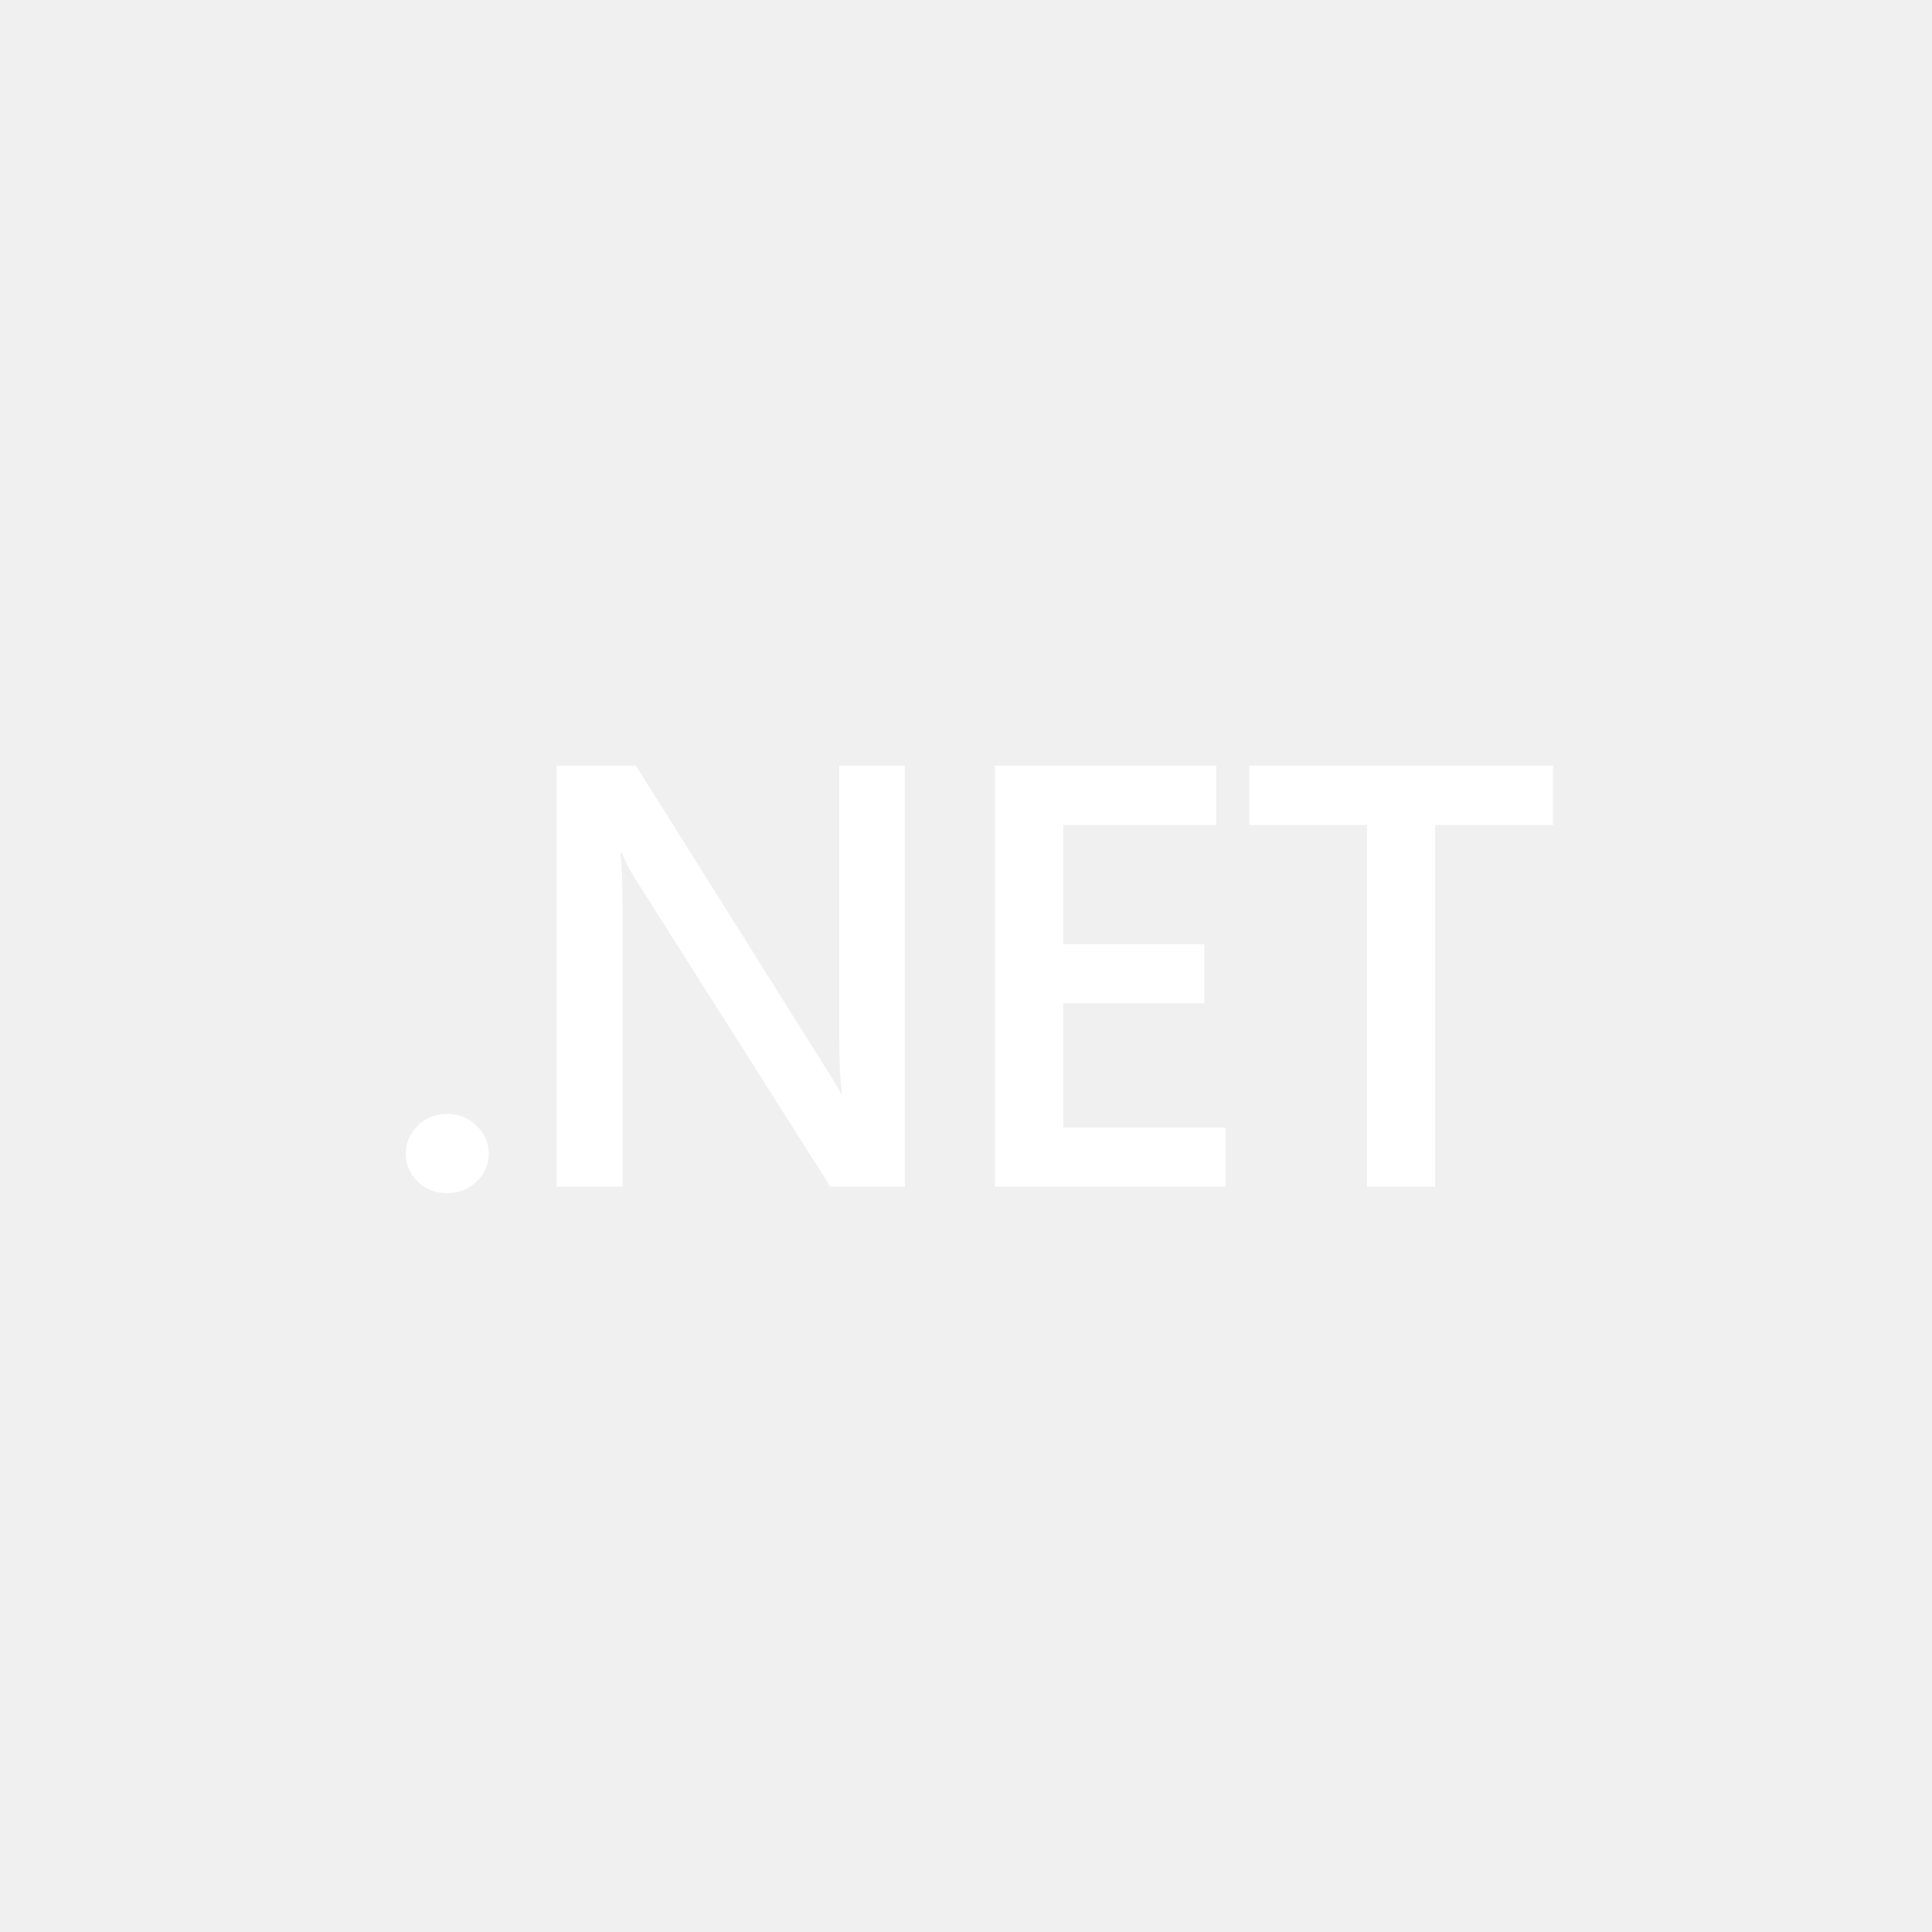
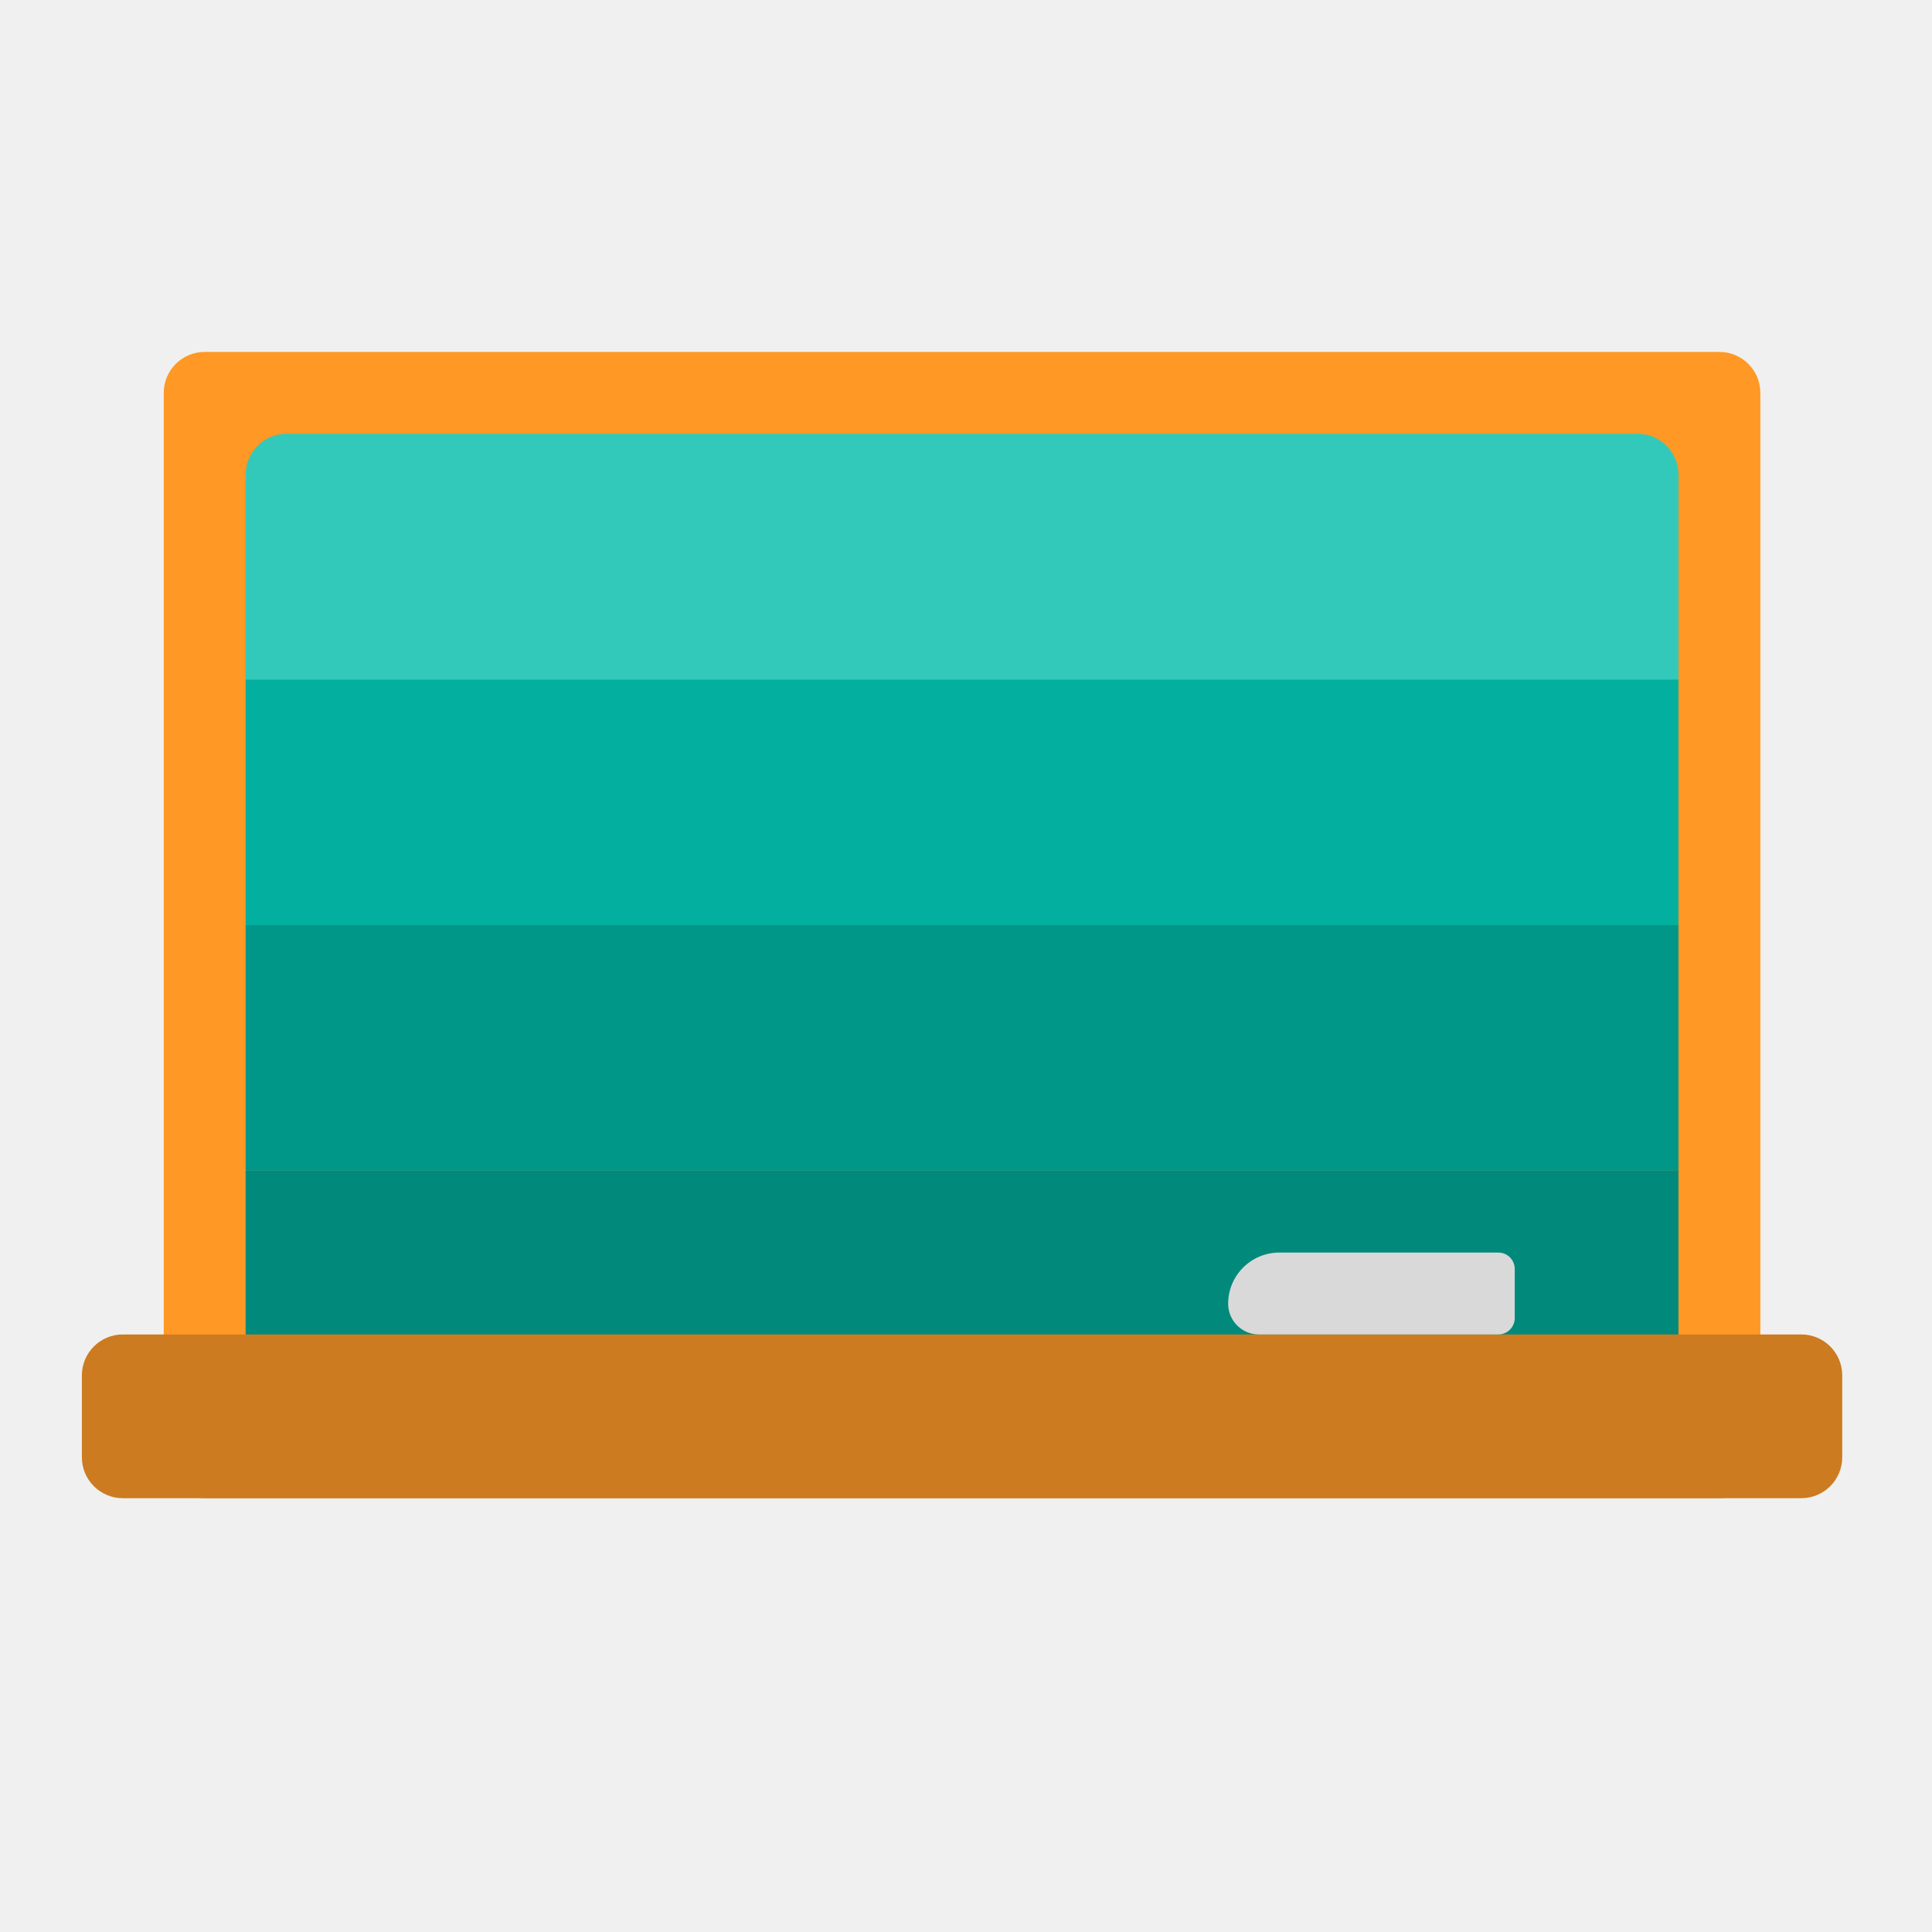
- <svg xmlns="http://www.w3.org/2000/svg" width="456" height="456" viewBox="0 0 456 456" version="1.1" xml:space="preserve" style="fill-rule:evenodd;clip-rule:evenodd;stroke-linejoin:round;stroke-miterlimit:2;">
-   <path d="m 105.5,281.609 c -2.703,0 -5.001,-0.9 -6.893,-2.702 -1.892,-1.848 -2.838,-4.042 -2.838,-6.582 0,-2.587 0.946,-4.804 2.838,-6.652 1.892,-1.848 4.19,-2.772 6.893,-2.772 2.748,0 5.068,0.924 6.96,2.772 1.937,1.848 2.906,4.064 2.906,6.652 0,2.54 -0.968,4.734 -2.906,6.582 -1.892,1.802 -4.212,2.702 -6.96,2.702 z" style="fill:#ffffff;fill-rule:nonzero;stroke-width:0.838" />
-   <path d="M 213.561,280.084 H 195.99 L 149.7,207.054 c -1.171,-1.848 -2.14,-3.765 -2.906,-5.751 h -0.406 c 0.361,2.125 0.541,6.675 0.541,13.65 v 65.132 h -15.543 v -99.36 h 18.719 l 44.737,71.298 c 1.892,2.957 3.109,4.989 3.649,6.098 h 0.27 c -0.45,-2.632 -0.676,-7.09 -0.676,-13.373 v -64.023 h 15.476 z" style="fill:#ffffff;fill-rule:nonzero;stroke-width:0.838" />
-   <path d="m 289.251,280.084 h -54.401 v -99.36 h 52.238 v 13.997 h -36.154 v 28.131 h 33.316 v 13.927 h -33.316 v 29.378 h 38.316 z" style="fill:#ffffff;fill-rule:nonzero;stroke-width:0.838" />
-   <path d="M 366.565,194.721 H 338.722 v 85.363 h -16.084 v -85.363 h -27.775 v -13.997 h 71.701 z" style="fill:#ffffff;fill-rule:nonzero;stroke-width:0.838" />
+ <svg xmlns="http://www.w3.org/2000/svg" version="1.1" width="456" height="456" viewBox="0 0 456 456" xml:space="preserve">
+   <defs>
+ </defs>
+   <rect x="0" y="0" width="100%" height="100%" fill="rgba(255,255,255,0)" />
+   <g transform="matrix(1.9325 0 0 1.9325 227.0688 228.0009)" id="503243">
+     <g style="" vector-effect="non-scaling-stroke">
+       <g transform="matrix(1 0 0 1 0 -5)">
+         <rect style="stroke: none; stroke-width: 1; stroke-dasharray: none; stroke-linecap: butt; stroke-dashoffset: 0; stroke-linejoin: miter; stroke-miterlimit: 4; is-custom-font: none; font-file-url: none; fill: rgb(255,152,36); fill-rule: nonzero; opacity: 1;" x="-97.5" y="-70" rx="5" ry="5" width="195" height="140" />
+       </g>
+       <g transform="matrix(1 0 0 1 0 40)" clip-path="url(#CLIPPATH_1)">
+         <clipPath id="CLIPPATH_1">
+           <rect transform="matrix(1 0 0 1 0 -45)" id="clip0_7_2" x="-87.5" y="-60" rx="5" ry="5" width="175" height="120" />
+         </clipPath>
+         <rect style="stroke: none; stroke-width: 1; stroke-dasharray: none; stroke-linecap: butt; stroke-dashoffset: 0; stroke-linejoin: miter; stroke-miterlimit: 4; is-custom-font: none; font-file-url: none; fill: rgb(1,138,124); fill-rule: nonzero; opacity: 1;" x="-87.5" y="-15" rx="0" ry="0" width="175" height="30" />
+       </g>
+       <g transform="matrix(1 0 0 1 0 10)" clip-path="url(#CLIPPATH_2)">
+         <clipPath id="CLIPPATH_2">
+           <rect transform="matrix(1 0 0 1 0 -15)" id="clip0_7_2" x="-87.5" y="-60" rx="5" ry="5" width="175" height="120" />
+         </clipPath>
+         <rect style="stroke: none; stroke-width: 1; stroke-dasharray: none; stroke-linecap: butt; stroke-dashoffset: 0; stroke-linejoin: miter; stroke-miterlimit: 4; is-custom-font: none; font-file-url: none; fill: rgb(0,151,136); fill-rule: nonzero; opacity: 1;" x="-87.5" y="-15" rx="0" ry="0" width="175" height="30" />
+       </g>
+       <g transform="matrix(1 0 0 1 0 -20)" clip-path="url(#CLIPPATH_3)">
+         <clipPath id="CLIPPATH_3">
+           <rect transform="matrix(1 0 0 1 0 15)" id="clip0_7_2" x="-87.5" y="-60" rx="5" ry="5" width="175" height="120" />
+         </clipPath>
+         <rect style="stroke: none; stroke-width: 1; stroke-dasharray: none; stroke-linecap: butt; stroke-dashoffset: 0; stroke-linejoin: miter; stroke-miterlimit: 4; is-custom-font: none; font-file-url: none; fill: rgb(3,176,159); fill-rule: nonzero; opacity: 1;" x="-87.5" y="-15" rx="0" ry="0" width="175" height="30" />
+       </g>
+       <g transform="matrix(1 0 0 1 0 -50)" clip-path="url(#CLIPPATH_4)">
+         <clipPath id="CLIPPATH_4">
+           <rect transform="matrix(1 0 0 1 0 45)" id="clip0_7_2" x="-87.5" y="-60" rx="5" ry="5" width="175" height="120" />
+         </clipPath>
+         <rect style="stroke: none; stroke-width: 1; stroke-dasharray: none; stroke-linecap: butt; stroke-dashoffset: 0; stroke-linejoin: miter; stroke-miterlimit: 4; is-custom-font: none; font-file-url: none; fill: rgb(50,201,186); fill-rule: nonzero; opacity: 1;" x="-87.5" y="-15" rx="0" ry="0" width="175" height="30" />
+       </g>
+       <g transform="matrix(1 0 0 1 0 55)">
+         <rect style="stroke: none; stroke-width: 1; stroke-dasharray: none; stroke-linecap: butt; stroke-dashoffset: 0; stroke-linejoin: miter; stroke-miterlimit: 4; is-custom-font: none; font-file-url: none; fill: rgb(204,123,32); fill-rule: nonzero; opacity: 1;" x="-107.5" y="-10" rx="5" ry="5" width="215" height="20" />
+       </g>
+       <g transform="matrix(1 0 0 1 50 40)">
+         <path style="stroke: none; stroke-width: 1; stroke-dasharray: none; stroke-linecap: butt; stroke-dashoffset: 0; stroke-linejoin: miter; stroke-miterlimit: 4; is-custom-font: none; font-file-url: none; fill: rgb(217,217,217); fill-rule: nonzero; opacity: 1;" transform=" translate(-167.5, -115)" d="M 185 112 C 185 110.895 184.105 110 183 110 H 156.25 C 152.798 110 150 112.798 150 116.25 C 150 118.321 151.679 120 153.75 120 H 183 C 184.105 120 185 119.105 185 118 V 112 Z" stroke-linecap="round" />
+       </g>
+     </g>
+   </g>
</svg>
